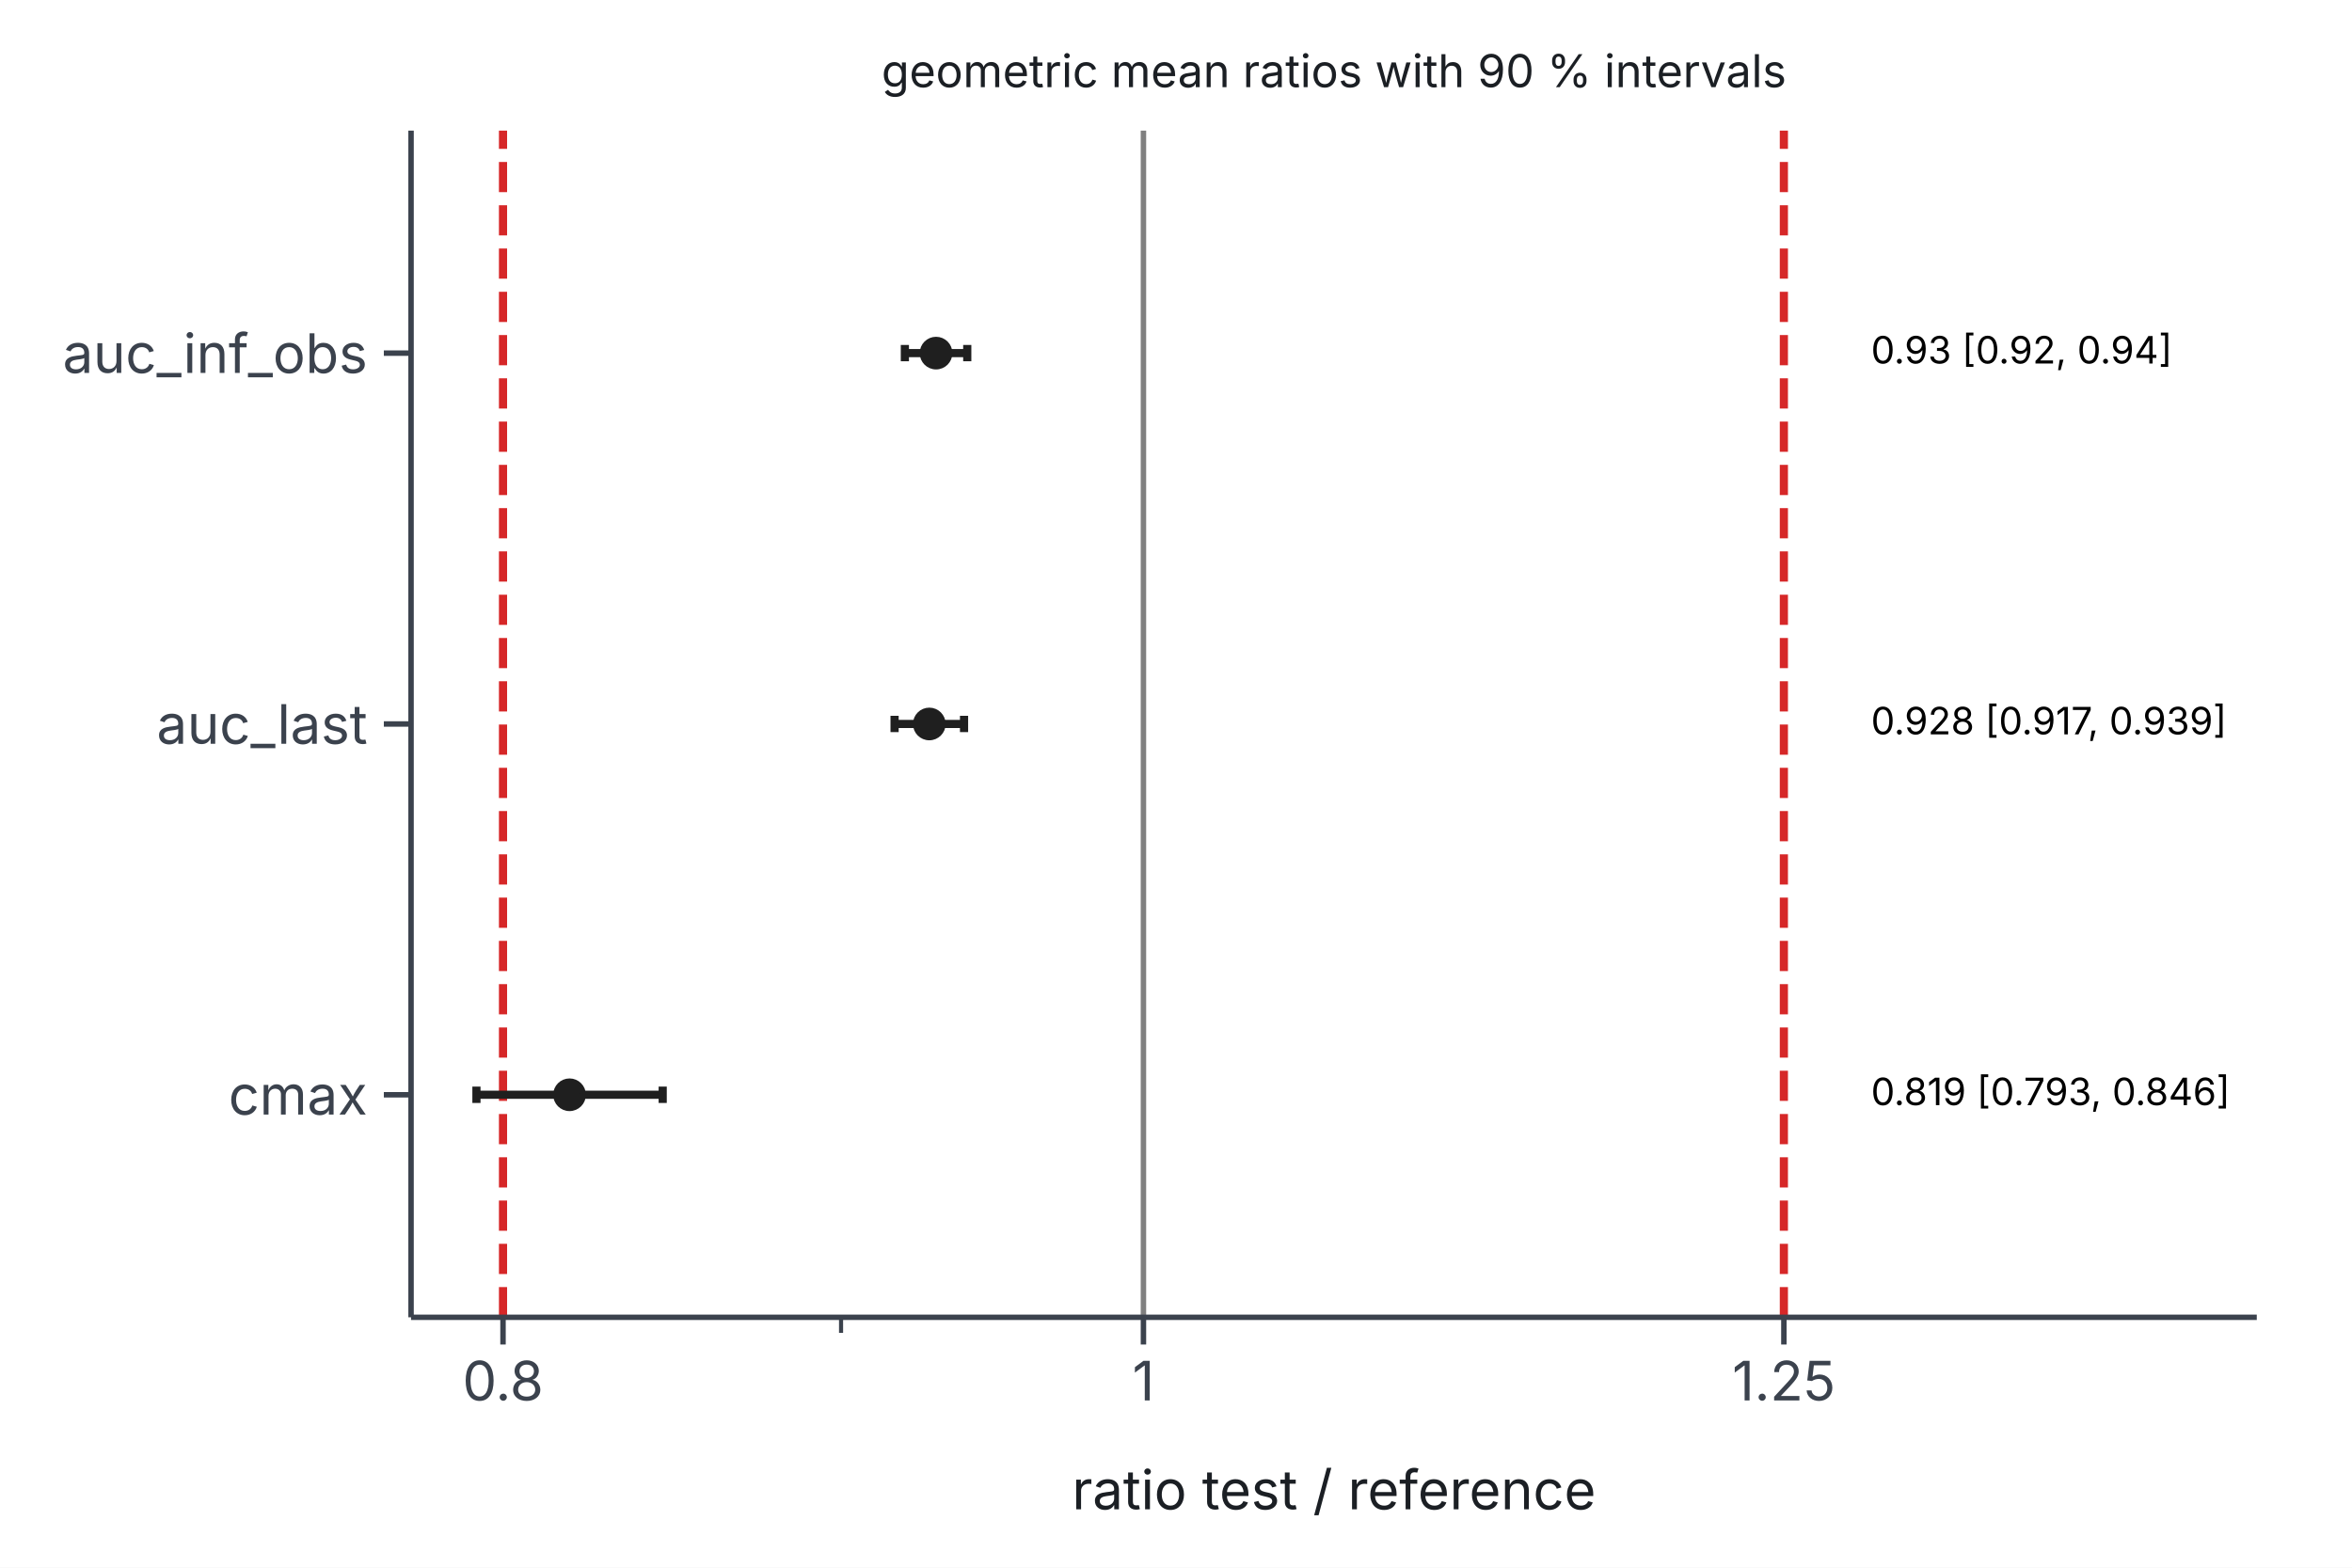
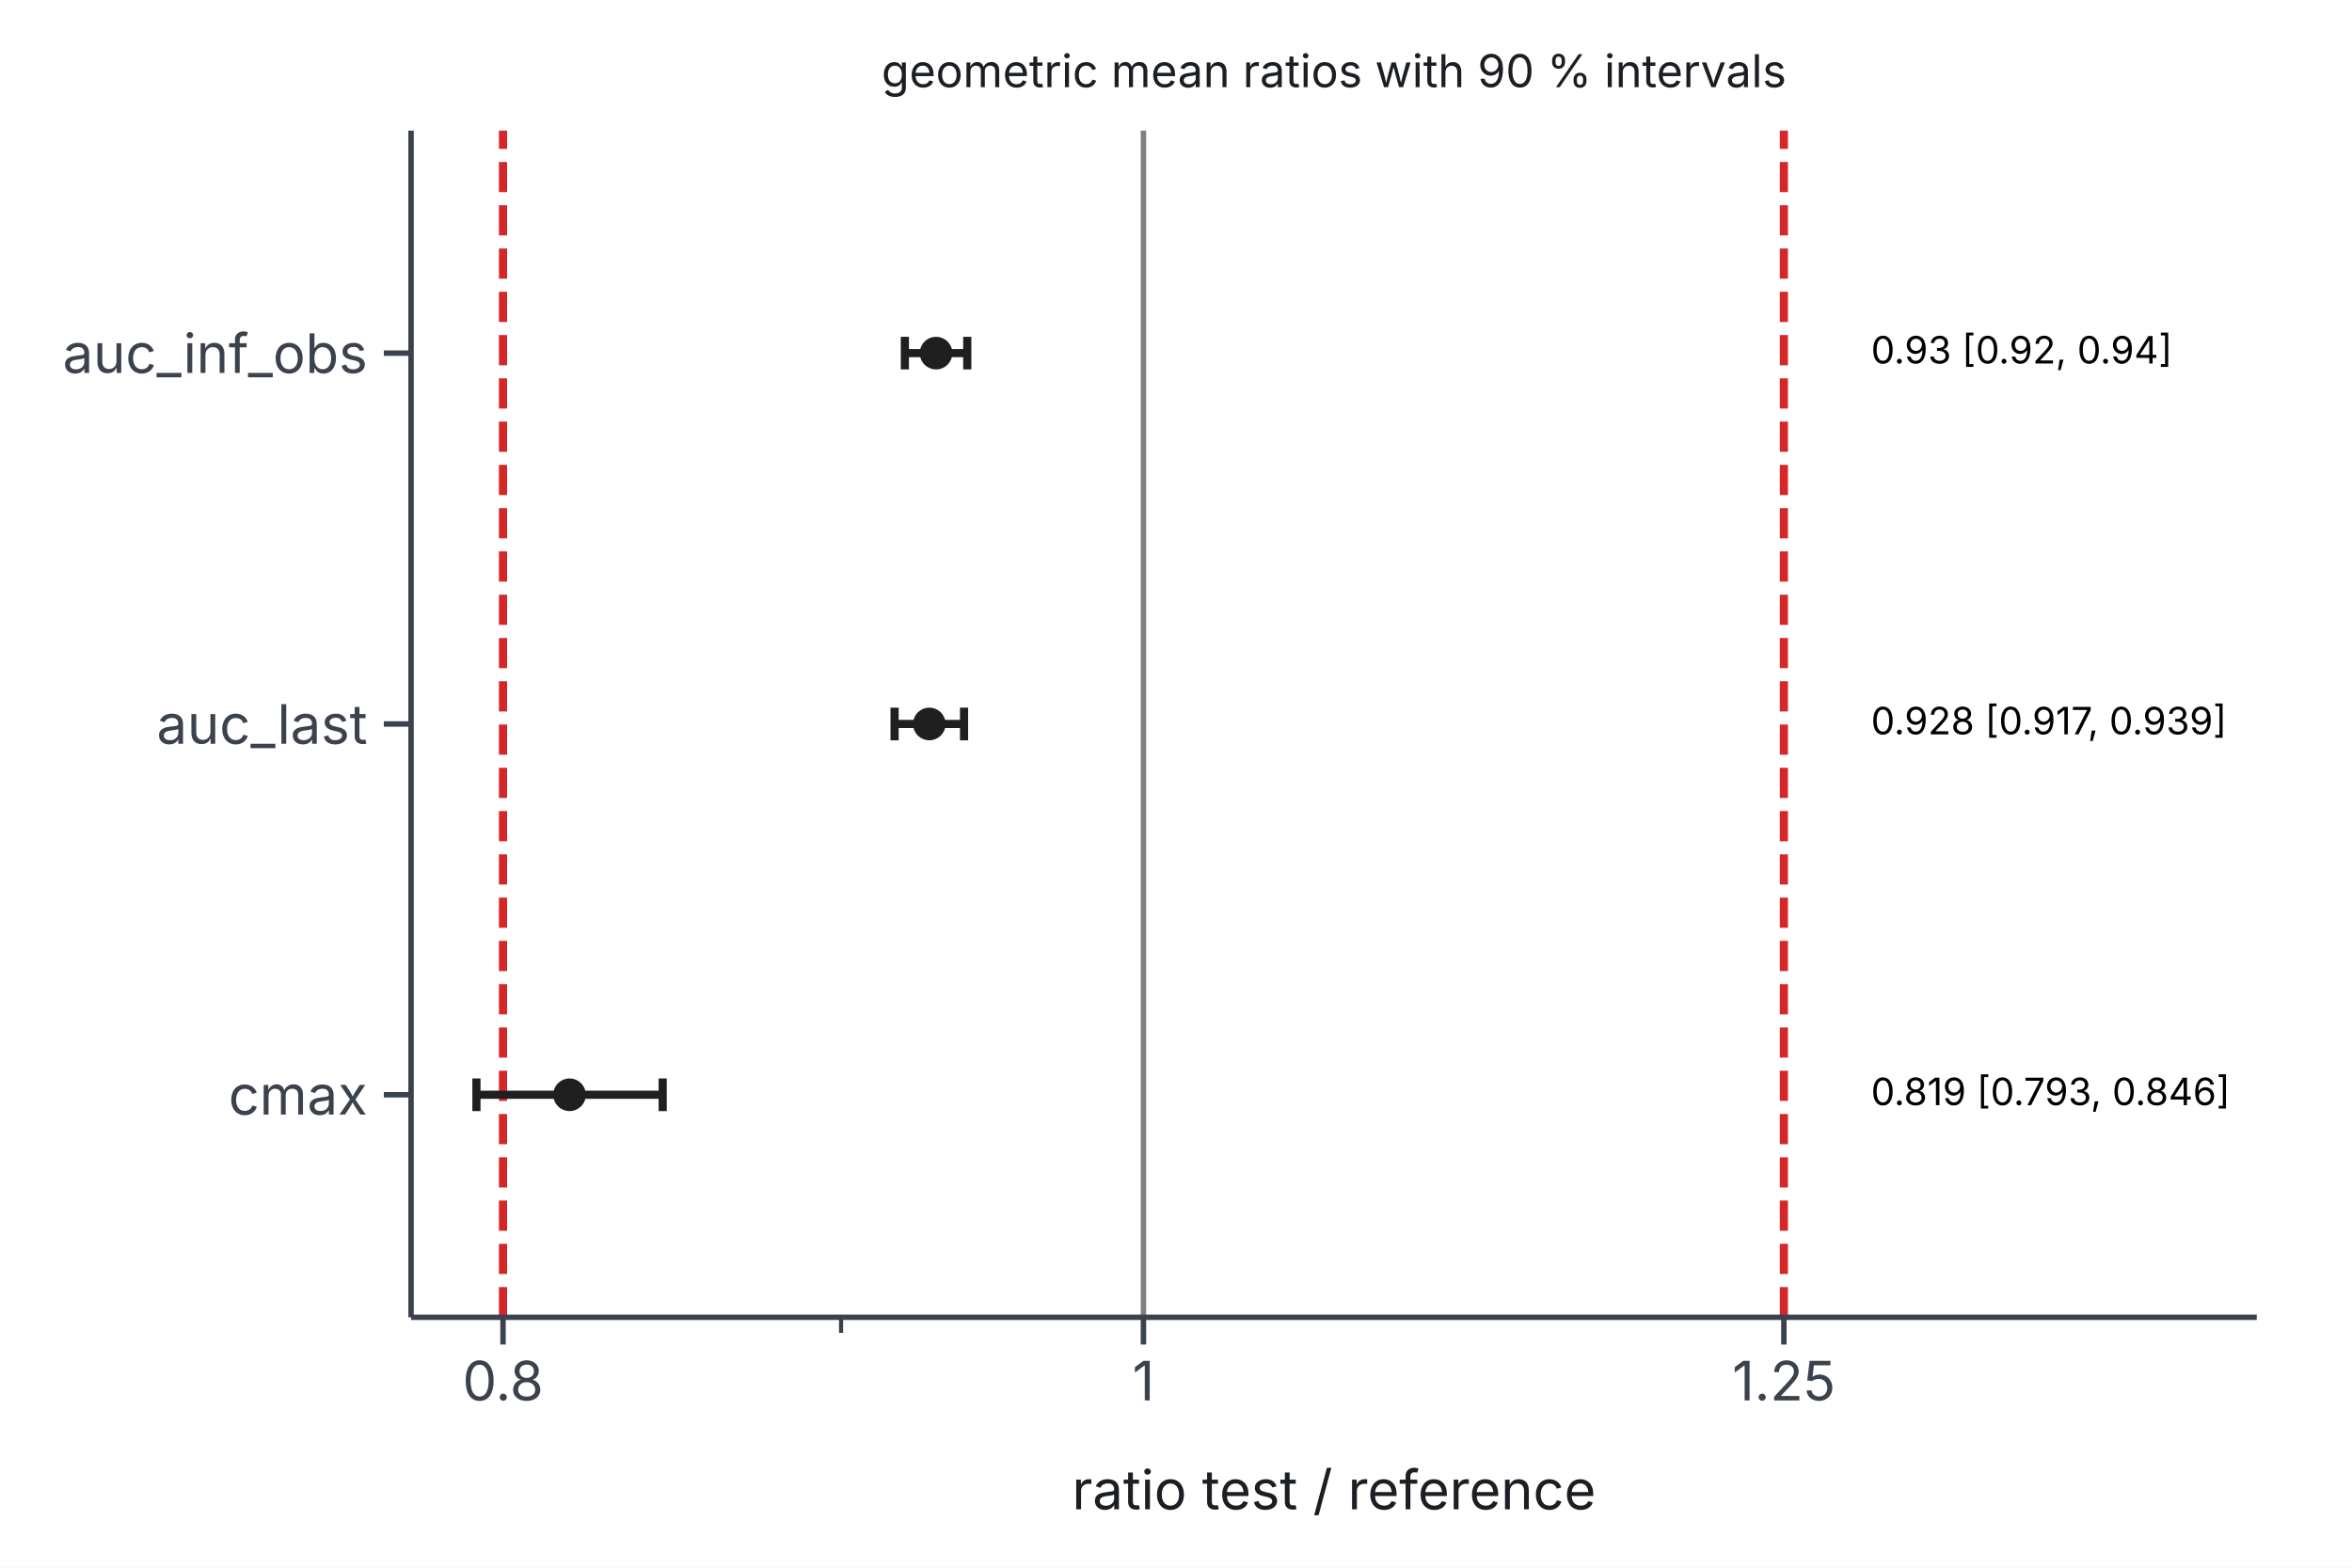
<svg xmlns="http://www.w3.org/2000/svg" width="432" height="288" viewBox="0 0 432 288" class="sbmlsim-figure" role="img" font-family="Inter, -apple-system, BlinkMacSystemFont, 'Segoe UI', Roboto, Helvetica, Arial, sans-serif">
  <defs>
-     <clipPath id="sbmlsim-effae3152e6e-p0-clip-0">
+     <clipPath id="sbmlsim-ea03ec75747a-p0-clip-0">
      <rect x="67.5" y="16" width="339.01" height="218" />
    </clipPath>
+     <circle id="sbmlsim-ea03ec75747a-p0-marker-0" cx="0" cy="0" r="2.5" fill="#1f1f1f" stroke="#1f1f1f" stroke-width="1" />
  </defs>
  <g class="charton-background">
    <rect x="0" y="0" width="432" height="288" fill="#ffffff" />
  </g>
  <svg class="sbmlsim-plot" data-plot="p0" x="8" y="8" width="416" height="272" overflow="visible">
    <g class="charton-title">
      <text x="237.01" y="5" font-size="8.33" fill="#1b1f24" text-anchor="middle" dominant-baseline="middle">geometric mean ratios with 90 % intervals</text>
    </g>
-     <g class="charton-plot" clip-path="url(#sbmlsim-effae3152e6e-p0-clip-0)">
+     <g class="charton-plot" clip-path="url(#sbmlsim-ea03ec75747a-p0-clip-0)">
      <g class="sbmlsim-element sbmlsim-rule" data-element="e0">
        <g class="charton-mark charton-mark-path">
          <path d="M202.02 234L202.02 16" fill="none" stroke="#808080" stroke-width="1" stroke-linejoin="round" />
        </g>
      </g>
      <g class="sbmlsim-element sbmlsim-rule" data-element="e1">
        <g class="charton-mark charton-mark-path">
          <path d="M84.39 234L84.39 16" fill="none" stroke="#d62728" stroke-width="1.5" stroke-dasharray="5.55 2.4" stroke-linejoin="round" />
        </g>
      </g>
      <g class="sbmlsim-element sbmlsim-rule" data-element="e2">
        <g class="charton-mark charton-mark-path">
          <path d="M319.65 234L319.65 16" fill="none" stroke="#d62728" stroke-width="1.5" stroke-dasharray="5.55 2.4" stroke-linejoin="round" />
        </g>
      </g>
      <g class="sbmlsim-element sbmlsim-curve" data-element="e3">
        <g class="charton-mark charton-mark-path">
-           <path d="M158.2 56.87L169.66 56.87M158.2 58.37L158.2 55.37M169.66 58.37L169.66 55.37" fill="none" stroke="#1f1f1f" stroke-width="1.5" stroke-linejoin="round" />
+           <path d="M158.2 56.87L169.66 56.87M158.2 59.87L158.2 53.87M169.66 59.87L169.66 53.87" fill="none" stroke="#1f1f1f" stroke-width="1.5" stroke-linejoin="round" />
        </g>
        <g class="charton-mark charton-mark-point">
-           <circle cx="163.93" cy="56.87" r="2.5" fill="#1f1f1f" stroke="#1f1f1f" stroke-width="1" />
+           <use href="#sbmlsim-ea03ec75747a-p0-marker-0" x="163.93" y="56.87" />
        </g>
      </g>
      <g class="sbmlsim-element sbmlsim-curve" data-element="e4">
        <g class="charton-mark charton-mark-path">
-           <path d="M156.31 125L169.07 125M156.31 126.5L156.31 123.5M169.07 126.5L169.07 123.5" fill="none" stroke="#1f1f1f" stroke-width="1.5" stroke-linejoin="round" />
+           <path d="M156.31 125L169.07 125M156.31 128L156.31 122M169.07 128L169.07 122" fill="none" stroke="#1f1f1f" stroke-width="1.5" stroke-linejoin="round" />
        </g>
        <g class="charton-mark charton-mark-point">
-           <circle cx="162.69" cy="125" r="2.5" fill="#1f1f1f" stroke="#1f1f1f" stroke-width="1" />
+           <use href="#sbmlsim-ea03ec75747a-p0-marker-0" x="162.69" y="125" />
        </g>
      </g>
      <g class="sbmlsim-element sbmlsim-curve" data-element="e5">
        <g class="charton-mark charton-mark-path">
-           <path d="M79.51 193.12L113.72 193.12M79.51 194.62L79.51 191.62M113.72 194.62L113.72 191.62" fill="none" stroke="#1f1f1f" stroke-width="1.5" stroke-linejoin="round" />
+           <path d="M79.51 193.12L113.72 193.12M79.51 196.12L79.51 190.12M113.72 196.12L113.72 190.12" fill="none" stroke="#1f1f1f" stroke-width="1.5" stroke-linejoin="round" />
        </g>
        <g class="charton-mark charton-mark-point">
-           <circle cx="96.61" cy="193.12" r="2.5" fill="#1f1f1f" stroke="#1f1f1f" stroke-width="1" />
+           <use href="#sbmlsim-ea03ec75747a-p0-marker-0" x="96.61" y="193.12" />
        </g>
      </g>
      <g class="sbmlsim-element sbmlsim-text" data-element="e6">
        <g transform="translate(67.5 16)">
          <g transform="translate(268.16 37.51)">
            <text x="0" y="5.27" font-size="6.94" fill="#000000">0.93 [0.92, 0.94]</text>
          </g>
        </g>
      </g>
      <g class="sbmlsim-element sbmlsim-text" data-element="e7">
        <g transform="translate(67.5 16)">
          <g transform="translate(268.16 105.64)">
            <text x="0" y="5.27" font-size="6.94" fill="#000000">0.928 [0.917, 0.939]</text>
          </g>
        </g>
      </g>
      <g class="sbmlsim-element sbmlsim-text" data-element="e8">
        <g transform="translate(67.5 16)">
          <g transform="translate(268.16 173.76)">
            <text x="0" y="5.27" font-size="6.94" fill="#000000">0.819 [0.793, 0.846]</text>
          </g>
        </g>
      </g>
    </g>
    <g class="charton-axis charton-axis-x" data-axis="x">
      <g class="charton-axis-line">
        <path d="M67.5 234L406.51 234" fill="none" stroke="#3b424d" stroke-width="1" stroke-linejoin="round" />
      </g>
      <g class="charton-tick-label">
        <text x="84.39" y="242" font-size="10" fill="#3b424d" text-anchor="middle" dominant-baseline="hanging">0.8</text>
        <text x="202.02" y="242" font-size="10" fill="#3b424d" text-anchor="middle" dominant-baseline="hanging">1</text>
        <text x="319.65" y="242" font-size="10" fill="#3b424d" text-anchor="middle" dominant-baseline="hanging">1.25</text>
      </g>
      <g class="charton-tick sbmlsim-ticks" stroke="#3b424d">
        <path d="M84.39 234V239M202.02 234V239M319.65 234V239" stroke-width="1" />
        <path d="M146.48 234V236.86" stroke-width="0.75" />
      </g>
      <g class="charton-axis-title">
        <text x="237.01" y="262" font-size="10" fill="#1b1f24" text-anchor="middle" dominant-baseline="hanging">ratio test / reference</text>
      </g>
    </g>
    <g class="charton-axis charton-axis-y" data-axis="y">
      <g class="charton-axis-line">
        <path d="M67.5 16L67.5 234" fill="none" stroke="#3b424d" stroke-width="1" stroke-linejoin="round" />
      </g>
      <g class="charton-tick">
        <path d="M67.5 193.12L62.5 193.12" fill="none" stroke="#3b424d" stroke-width="1" stroke-linejoin="round" />
        <path d="M67.5 125L62.5 125" fill="none" stroke="#3b424d" stroke-width="1" stroke-linejoin="round" />
        <path d="M67.5 56.87L62.5 56.87" fill="none" stroke="#3b424d" stroke-width="1" stroke-linejoin="round" />
      </g>
      <g class="charton-tick-label">
        <text x="59.5" y="193.12" font-size="10" fill="#3b424d" text-anchor="end" dominant-baseline="central">cmax</text>
        <text x="59.5" y="125" font-size="10" fill="#3b424d" text-anchor="end" dominant-baseline="central">auc_last</text>
        <text x="59.5" y="56.87" font-size="10" fill="#3b424d" text-anchor="end" dominant-baseline="central">auc_inf_obs</text>
      </g>
    </g>
  </svg>
</svg>
